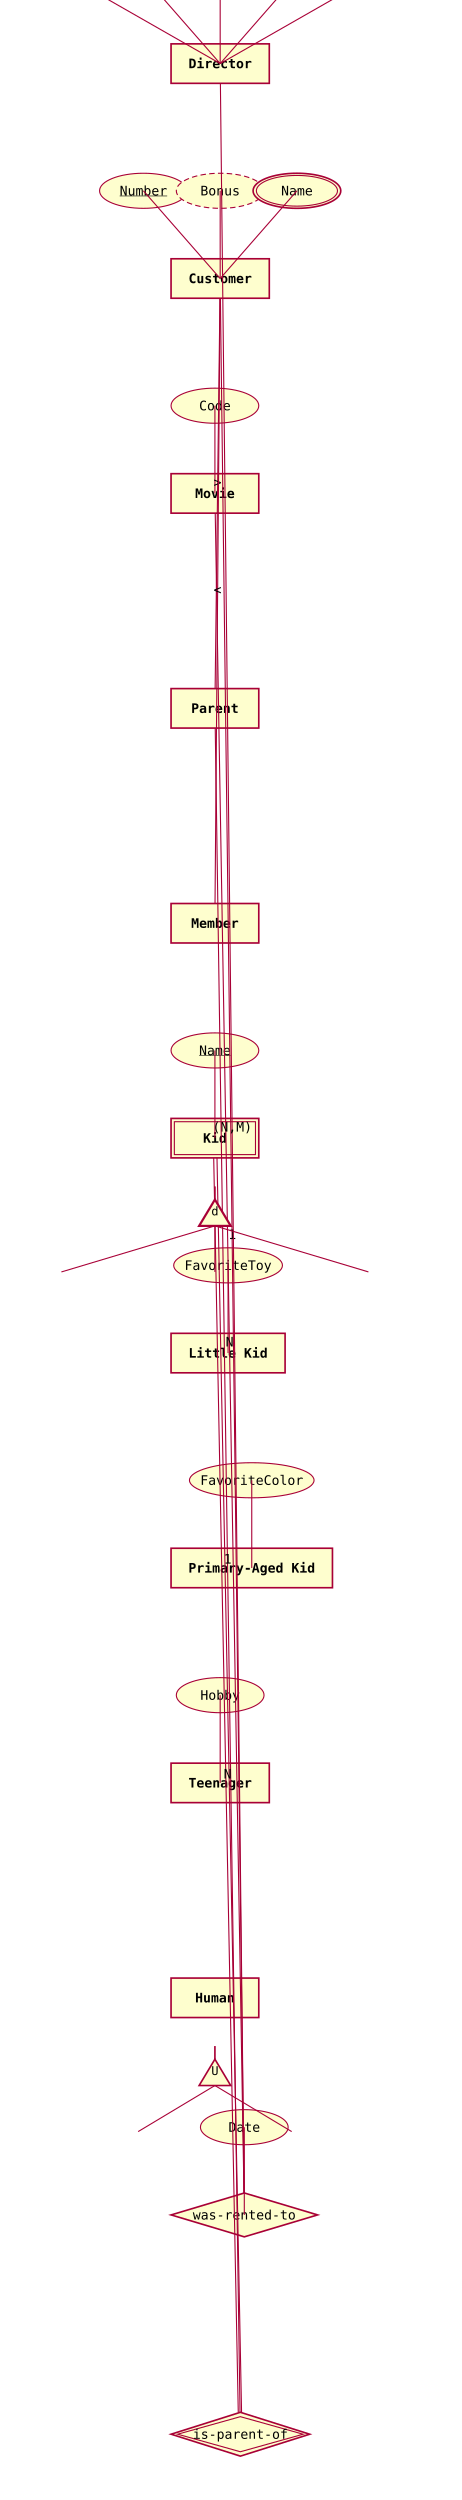
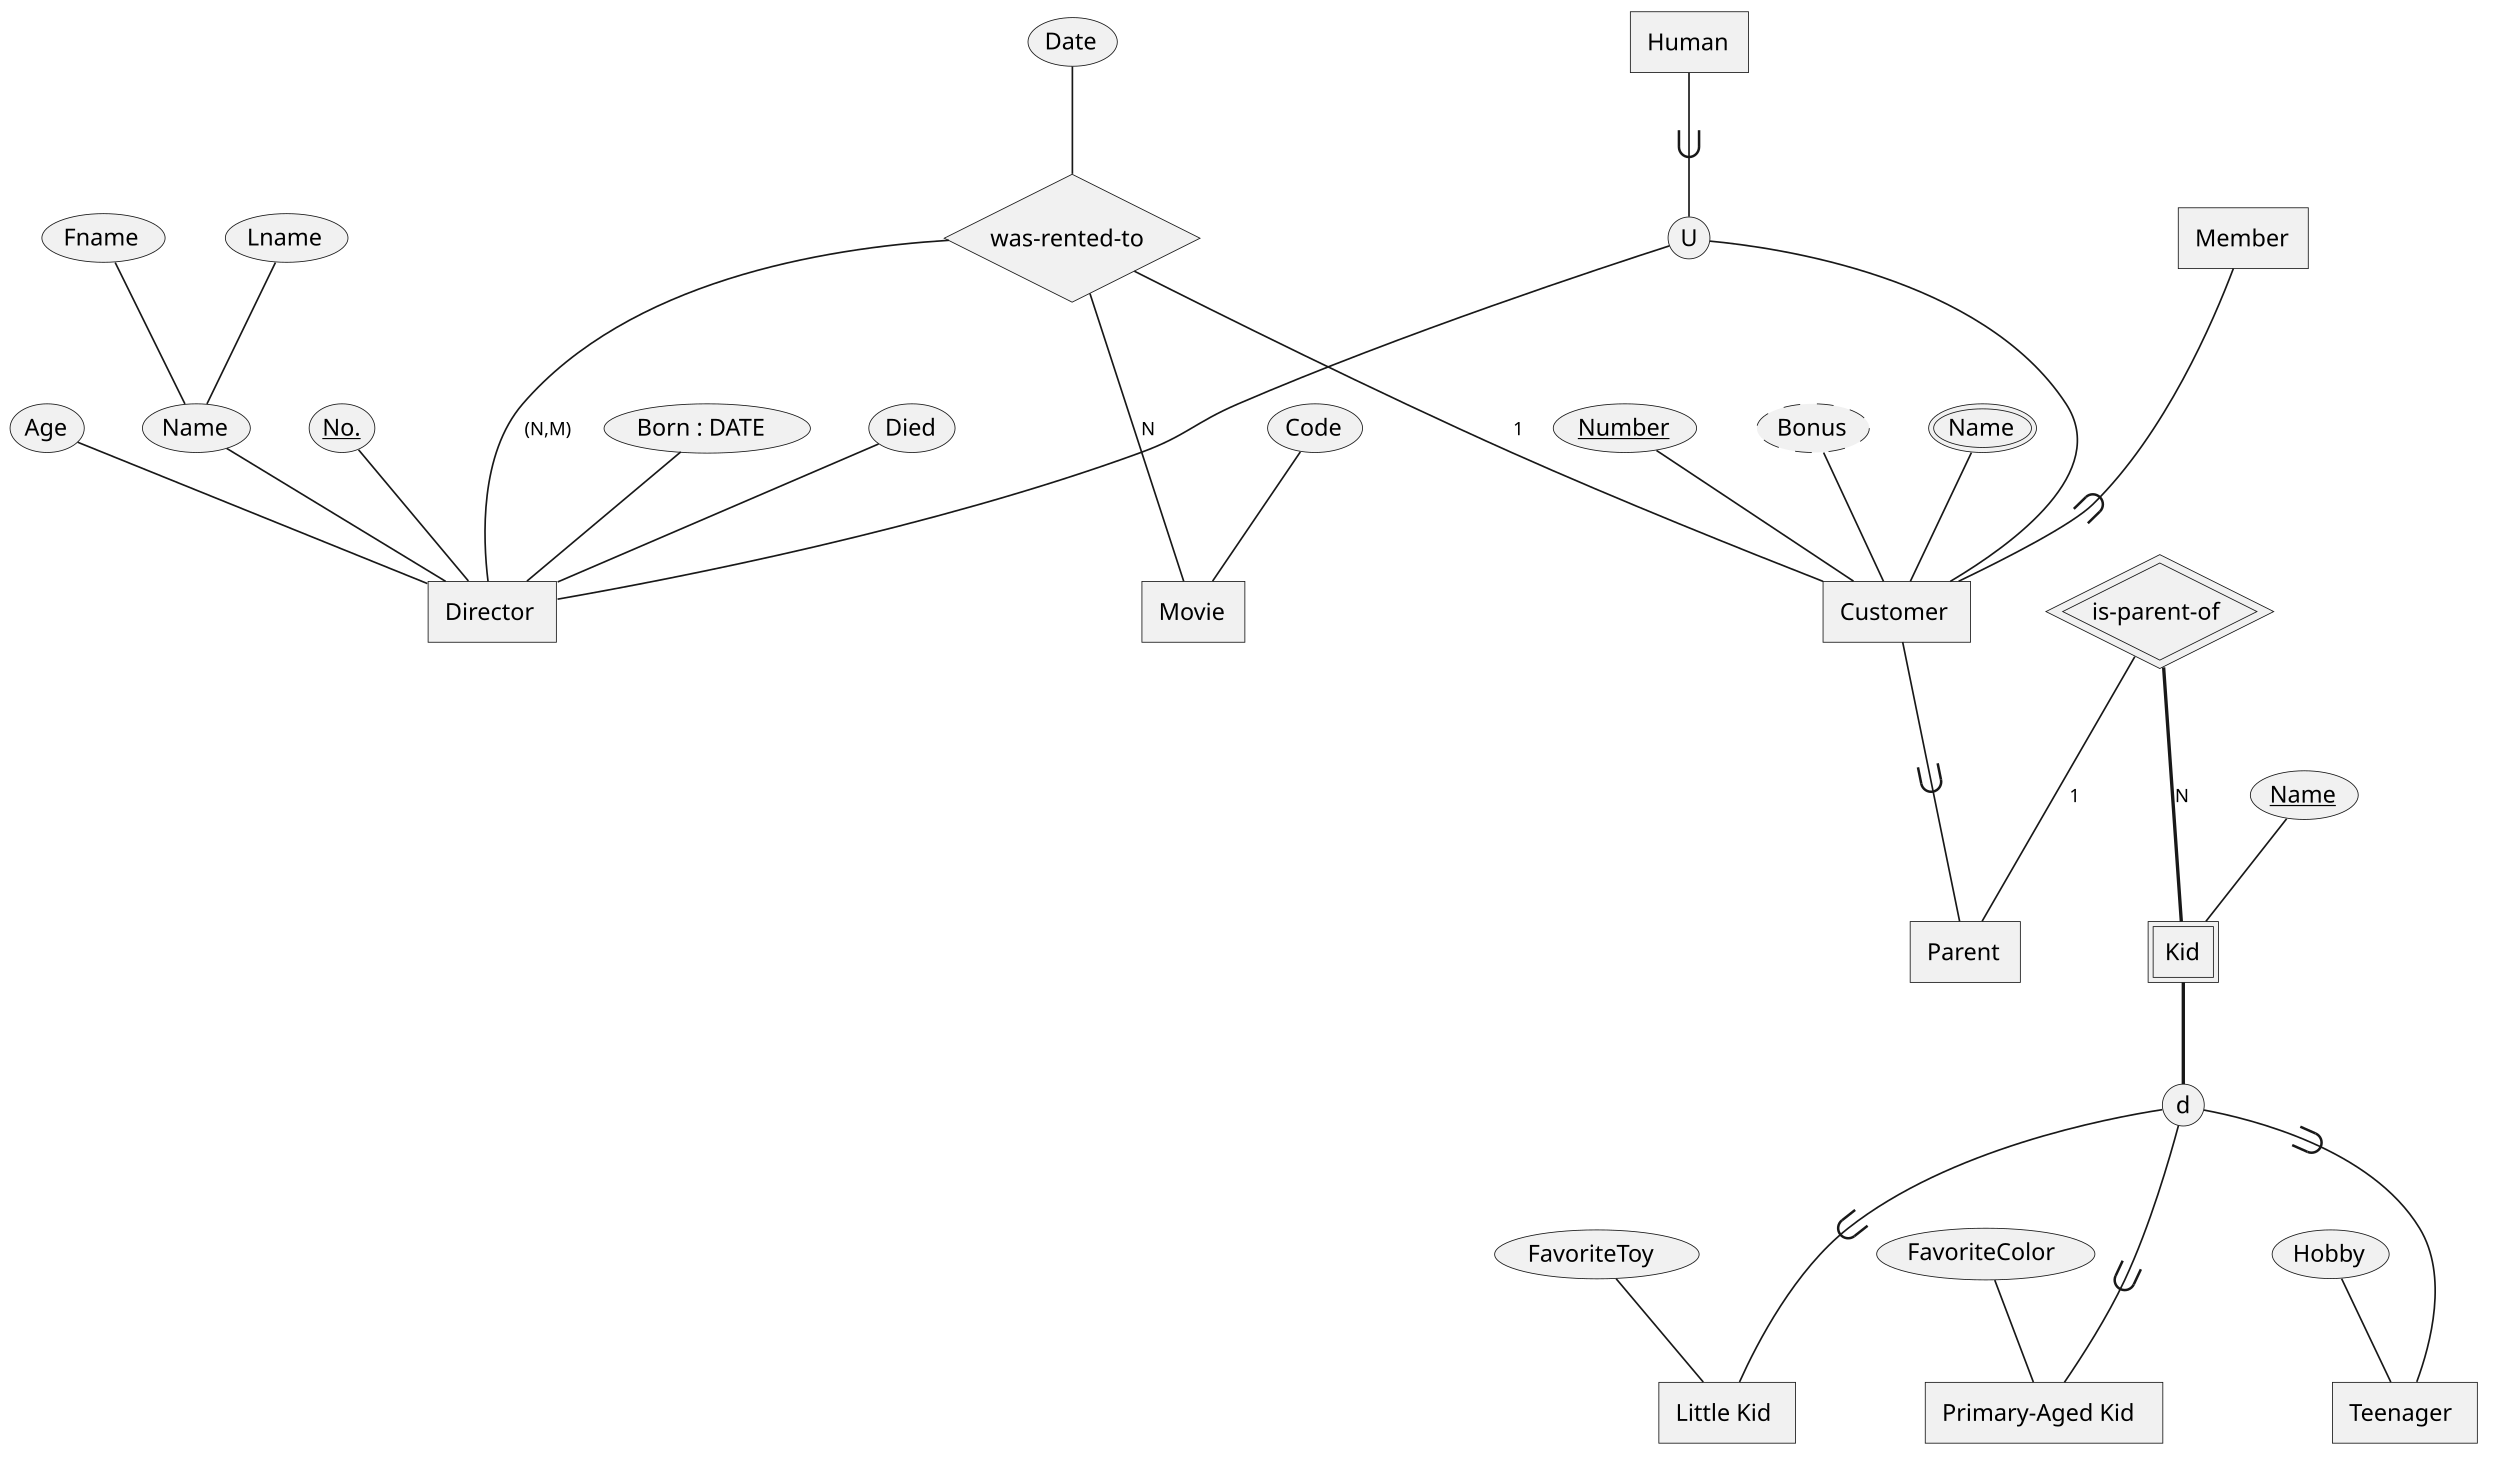
- <svg xmlns="http://www.w3.org/2000/svg" viewBox="0 0 421 2280" width="421" height="2280" font-family="monospace" font-size="12">
-   <defs>
- </defs>
-   <rect x="156.0" y="40.0" width="89.6" height="36.0" fill="#FEFECE" stroke="#A80036" stroke-width="1.5" />
-   <text x="200.8" y="62.2" text-anchor="middle" font-weight="bold" fill="#000000">Director</text>
-   <rect x="156.0" y="236.0" width="89.6" height="36.0" fill="#FEFECE" stroke="#A80036" stroke-width="1.5" />
-   <text x="200.8" y="258.2" text-anchor="middle" font-weight="bold" fill="#000000">Customer</text>
-   <rect x="156.0" y="432.0" width="80.0" height="36.0" fill="#FEFECE" stroke="#A80036" stroke-width="1.5" />
-   <text x="196.0" y="454.2" text-anchor="middle" font-weight="bold" fill="#000000">Movie</text>
-   <rect x="156.0" y="628.0" width="80.0" height="36.0" fill="#FEFECE" stroke="#A80036" stroke-width="1.5" />
-   <text x="196.0" y="650.2" text-anchor="middle" font-weight="bold" fill="#000000">Parent</text>
-   <rect x="156.0" y="824.0" width="80.0" height="36.0" fill="#FEFECE" stroke="#A80036" stroke-width="1.5" />
-   <text x="196.0" y="846.2" text-anchor="middle" font-weight="bold" fill="#000000">Member</text>
-   <rect x="156.0" y="1020.0" width="80.0" height="36.0" fill="#FEFECE" stroke="#A80036" stroke-width="1.5" />
-   <rect x="159.0" y="1023.0" width="74.0" height="30.0" fill="none" stroke="#A80036" stroke-width="1" />
-   <text x="196.0" y="1042.2" text-anchor="middle" font-weight="bold" fill="#000000">Kid</text>
-   <rect x="156.0" y="1216.0" width="104.0" height="36.0" fill="#FEFECE" stroke="#A80036" stroke-width="1.5" />
-   <text x="208.0" y="1238.2" text-anchor="middle" font-weight="bold" fill="#000000">Little Kid</text>
-   <rect x="156.0" y="1412.0" width="147.2" height="36.0" fill="#FEFECE" stroke="#A80036" stroke-width="1.5" />
-   <text x="229.6" y="1434.2" text-anchor="middle" font-weight="bold" fill="#000000">Primary-Aged Kid</text>
-   <rect x="156.0" y="1608.0" width="89.6" height="36.0" fill="#FEFECE" stroke="#A80036" stroke-width="1.5" />
-   <text x="200.8" y="1630.2" text-anchor="middle" font-weight="bold" fill="#000000">Teenager</text>
-   <rect x="156.0" y="1804.0" width="80.0" height="36.0" fill="#FEFECE" stroke="#A80036" stroke-width="1.5" />
-   <text x="196.0" y="1826.2" text-anchor="middle" font-weight="bold" fill="#000000">Human</text>
-   <polygon points="222.8,2000.0 289.6,2020.0 222.8,2040.0 156.0,2020.0" fill="#FEFECE" stroke="#A80036" stroke-width="1.5" />
-   <text x="222.8" y="2024.2" text-anchor="middle" fill="#000000">was-rented-to</text>
-   <polygon points="219.2,2200.0 282.4,2220.0 219.2,2240.0 156.0,2220.0" fill="#FEFECE" stroke="#A80036" stroke-width="1.5" />
-   <polygon points="219.2,2204.0 276.4,2220.0 219.2,2236.0 162.0,2220.0" fill="none" stroke="#A80036" stroke-width="1" />
-   <text x="219.2" y="2224.2" text-anchor="middle" fill="#000000">is-parent-of</text>
-   <ellipse cx="60.8" cy="-22.0" rx="40.0" ry="16.0" fill="#FEFECE" stroke="#A80036" stroke-width="1" />
-   <text x="60.8" y="-17.8" text-anchor="middle" fill="#000000" text-decoration="underline">No.</text>
-   <ellipse cx="130.8" cy="-22.0" rx="40.0" ry="16.0" fill="#FEFECE" stroke="#A80036" stroke-width="1" />
-   <text x="130.8" y="-17.8" text-anchor="middle" fill="#000000">Name</text>
-   <ellipse cx="106.3" cy="-70.0" rx="32.0" ry="12.8" fill="#FEFECE" stroke="#A80036" stroke-width="1" />
-   <text x="106.3" y="-65.8" text-anchor="middle" fill="#000000">Fname</text>
-   <line x1="130.8" y1="-38.0" x2="106.3" y2="-57.2" stroke="#A80036" stroke-width="1" />
-   <ellipse cx="155.3" cy="-70.0" rx="32.0" ry="12.8" fill="#FEFECE" stroke="#A80036" stroke-width="1" />
-   <text x="155.3" y="-65.8" text-anchor="middle" fill="#000000">Lname</text>
-   <line x1="130.8" y1="-38.0" x2="155.3" y2="-57.2" stroke="#A80036" stroke-width="1" />
-   <ellipse cx="200.8" cy="-22.0" rx="40.0" ry="16.0" fill="#FEFECE" stroke="#A80036" stroke-width="1" />
-   <text x="200.8" y="-17.8" text-anchor="middle" fill="#000000">Born</text>
-   <text x="200.8" y="-3.8" text-anchor="middle" font-size="10" font-style="italic" fill="#000000">DATE</text>
-   <ellipse cx="270.8" cy="-22.0" rx="40.0" ry="16.0" fill="#FEFECE" stroke="#A80036" stroke-width="1" />
-   <text x="270.8" y="-17.8" text-anchor="middle" fill="#000000">Died</text>
-   <ellipse cx="340.8" cy="-22.0" rx="40.0" ry="16.0" fill="#FEFECE" stroke="#A80036" stroke-width="1" />
-   <text x="340.8" y="-17.8" text-anchor="middle" fill="#000000">Age</text>
-   <ellipse cx="130.8" cy="174.0" rx="40.0" ry="16.0" fill="#FEFECE" stroke="#A80036" stroke-width="1" />
-   <text x="130.8" y="178.2" text-anchor="middle" fill="#000000" text-decoration="underline">Number</text>
-   <ellipse cx="200.8" cy="174.0" rx="40.0" ry="16.0" fill="#FEFECE" stroke="#A80036" stroke-width="1" stroke-dasharray="5,3" />
-   <text x="200.8" y="178.2" text-anchor="middle" fill="#000000">Bonus</text>
-   <ellipse cx="270.8" cy="174.0" rx="40.0" ry="16.0" fill="#FEFECE" stroke="#A80036" stroke-width="1.5" />
-   <ellipse cx="270.8" cy="174.0" rx="37.0" ry="14.0" fill="none" stroke="#A80036" stroke-width="1" />
-   <text x="270.8" y="178.2" text-anchor="middle" fill="#000000">Name</text>
-   <ellipse cx="196.0" cy="370.0" rx="40.0" ry="16.0" fill="#FEFECE" stroke="#A80036" stroke-width="1" />
-   <text x="196.0" y="374.2" text-anchor="middle" fill="#000000">Code</text>
-   <ellipse cx="196.0" cy="958.0" rx="40.0" ry="16.0" fill="#FEFECE" stroke="#A80036" stroke-width="1" />
-   <text x="196.0" y="962.2" text-anchor="middle" fill="#000000" text-decoration="underline">Name</text>
-   <ellipse cx="208.0" cy="1154.0" rx="49.6" ry="16.0" fill="#FEFECE" stroke="#A80036" stroke-width="1" />
-   <text x="208.0" y="1158.2" text-anchor="middle" fill="#000000">FavoriteToy</text>
-   <ellipse cx="229.6" cy="1350.0" rx="56.8" ry="16.0" fill="#FEFECE" stroke="#A80036" stroke-width="1" />
-   <text x="229.6" y="1354.2" text-anchor="middle" fill="#000000">FavoriteColor</text>
-   <ellipse cx="200.8" cy="1546.0" rx="40.0" ry="16.0" fill="#FEFECE" stroke="#A80036" stroke-width="1" />
-   <text x="200.8" y="1550.2" text-anchor="middle" fill="#000000">Hobby</text>
-   <ellipse cx="222.8" cy="1940.0" rx="40.0" ry="16.0" fill="#FEFECE" stroke="#A80036" stroke-width="1" />
-   <text x="222.8" y="1944.2" text-anchor="middle" fill="#000000">Date</text>
-   <line x1="200.8" y1="58.0" x2="60.8" y2="-22.0" stroke="#A80036" stroke-width="1" />
-   <line x1="200.8" y1="58.0" x2="130.8" y2="-22.0" stroke="#A80036" stroke-width="1" />
-   <line x1="200.8" y1="58.0" x2="200.8" y2="-22.0" stroke="#A80036" stroke-width="1" />
-   <line x1="200.8" y1="58.0" x2="270.8" y2="-22.0" stroke="#A80036" stroke-width="1" />
-   <line x1="200.8" y1="58.0" x2="340.8" y2="-22.0" stroke="#A80036" stroke-width="1" />
-   <line x1="200.8" y1="254.0" x2="130.8" y2="174.0" stroke="#A80036" stroke-width="1" />
-   <line x1="200.8" y1="254.0" x2="200.8" y2="174.0" stroke="#A80036" stroke-width="1" />
-   <line x1="200.8" y1="254.0" x2="270.8" y2="174.0" stroke="#A80036" stroke-width="1" />
-   <line x1="196.0" y1="450.0" x2="196.0" y2="370.0" stroke="#A80036" stroke-width="1" />
-   <line x1="196.0" y1="1038.0" x2="196.0" y2="958.0" stroke="#A80036" stroke-width="1" />
-   <line x1="208.0" y1="1234.0" x2="208.0" y2="1154.0" stroke="#A80036" stroke-width="1" />
-   <line x1="229.6" y1="1430.0" x2="229.6" y2="1350.0" stroke="#A80036" stroke-width="1" />
-   <line x1="200.8" y1="1626.0" x2="200.8" y2="1546.0" stroke="#A80036" stroke-width="1" />
-   <line x1="222.8" y1="2020.0" x2="222.8" y2="1940.0" stroke="#A80036" stroke-width="1" />
-   <line x1="222.6" y1="2000.0" x2="201.0" y2="272.0" stroke="#A80036" stroke-width="1" />
-   <text x="211.8" y="1130.0" text-anchor="middle" font-size="12" fill="#000000">1</text>
-   <line x1="222.5" y1="2000.0" x2="196.3" y2="468.0" stroke="#A80036" stroke-width="1" />
-   <text x="209.4" y="1228.0" text-anchor="middle" font-size="12" fill="#000000">N</text>
-   <line x1="222.6" y1="2000.0" x2="201.0" y2="76.0" stroke="#A80036" stroke-width="1" />
-   <text x="211.8" y="1032.0" text-anchor="middle" font-size="12" fill="#000000">(N,M)</text>
-   <line x1="200.6" y1="272.0" x2="196.2" y2="628.0" stroke="#A80036" stroke-width="1" />
-   <text x="198.4" y="444.0" text-anchor="middle" font-size="12" fill="#000000">&gt;</text>
-   <line x1="196.1" y1="824.0" x2="200.7" y2="272.0" stroke="#A80036" stroke-width="1" />
-   <text x="198.4" y="542.0" text-anchor="middle" font-size="12" fill="#000000">&lt;</text>
-   <line x1="218.9" y1="2200.0" x2="196.3" y2="664.0" stroke="#A80036" stroke-width="1" />
-   <text x="207.6" y="1426.0" text-anchor="middle" font-size="12" fill="#000000">1</text>
-   <line x1="220.3" y1="2200.0" x2="197.9" y2="1056.0" stroke="#A80036" stroke-width="1" />
-   <line x1="217.3" y1="2200.0" x2="194.9" y2="1056.0" stroke="#A80036" stroke-width="1" />
-   <text x="207.6" y="1622.0" text-anchor="middle" font-size="12" fill="#000000">N</text>
-   <polygon points="196.0,1094.0 210.4,1118.0 181.6,1118.0" fill="#FEFECE" stroke="#A80036" stroke-width="2" />
-   <text x="196.0" y="1108.4" text-anchor="middle" font-size="11" fill="#000000">d</text>
-   <line x1="196.0" y1="1082.0" x2="196.0" y2="1094.0" stroke="#A80036" stroke-width="1.5" />
-   <line x1="196.0" y1="1118.0" x2="56.0" y2="1160.0" stroke="#A80036" stroke-width="1" />
-   <line x1="196.0" y1="1118.0" x2="196.0" y2="1160.0" stroke="#A80036" stroke-width="1" />
-   <line x1="196.0" y1="1118.0" x2="336.0" y2="1160.0" stroke="#A80036" stroke-width="1" />
-   <polygon points="196.0,1878.0 210.4,1902.0 181.6,1902.0" fill="#FEFECE" stroke="#A80036" stroke-width="1.5" />
-   <text x="196.0" y="1892.4" text-anchor="middle" font-size="11" fill="#000000">U</text>
-   <line x1="196.0" y1="1866.0" x2="196.0" y2="1878.0" stroke="#A80036" stroke-width="1.5" />
-   <line x1="196.0" y1="1902.0" x2="126.0" y2="1944.0" stroke="#A80036" stroke-width="1" />
-   <line x1="196.0" y1="1902.0" x2="266.0" y2="1944.0" stroke="#A80036" stroke-width="1" />
+ <svg xmlns="http://www.w3.org/2000/svg" contentStyleType="text/css" data-diagram-type="CHEN_EER" height="875px" preserveAspectRatio="none" style="width:1492px;height:875px;background:#FFFFFF;" version="1.1" viewBox="0 0 1492 875" width="1492px" zoomAndPan="magnify">
+   <defs />
+   <g>
+     <g>
+       <rect fill="#F1F1F1" height="36.297" style="stroke:#181818;stroke-width:0.5;" width="76.547" x="255.5" y="347" />
+       <text fill="#000000" font-family="sans-serif" font-size="14" lengthAdjust="spacing" textLength="56.547" x="265.5" y="369.995">Director</text>
+     </g>
+     <g>
+       <ellipse cx="204.109" cy="255.524" fill="#F1F1F1" rx="19.609" ry="14.524" style="stroke:#181818;stroke-width:0.5;" />
+       <text fill="#000000" font-family="sans-serif" font-size="14" lengthAdjust="spacing" text-decoration="underline" textLength="23.488" x="192.365" y="259.995">No.</text>
+     </g>
+     <g>
+       <ellipse cx="117.205" cy="255.524" fill="#F1F1F1" rx="32.205" ry="14.524" style="stroke:#181818;stroke-width:0.5;" />
+       <text fill="#000000" font-family="sans-serif" font-size="14" lengthAdjust="spacing" textLength="41.303" x="96.554" y="259.995">Name</text>
+     </g>
+     <g>
+       <ellipse cx="61.769" cy="142.024" fill="#F1F1F1" rx="36.769" ry="14.524" style="stroke:#181818;stroke-width:0.5;" />
+       <text fill="#000000" font-family="sans-serif" font-size="14" lengthAdjust="spacing" textLength="47.756" x="37.891" y="146.495">Fname</text>
+     </g>
+     <g>
+       <ellipse cx="171.09" cy="142.024" fill="#F1F1F1" rx="36.59" ry="14.524" style="stroke:#181818;stroke-width:0.5;" />
+       <text fill="#000000" font-family="sans-serif" font-size="14" lengthAdjust="spacing" textLength="47.503" x="147.338" y="146.495">Lname</text>
+     </g>
+     <g>
+       <ellipse cx="422.076" cy="255.715" fill="#F1F1F1" rx="61.576" ry="14.715" style="stroke:#181818;stroke-width:0.5;" />
+       <text fill="#000000" font-family="sans-serif" font-size="14" lengthAdjust="spacing" textLength="84.171" x="379.99" y="259.995">Born : DATE</text>
+     </g>
+     <g>
+       <ellipse cx="544.248" cy="255.524" fill="#F1F1F1" rx="25.748" ry="14.524" style="stroke:#181818;stroke-width:0.5;" />
+       <text fill="#000000" font-family="sans-serif" font-size="14" lengthAdjust="spacing" textLength="32.17" x="528.163" y="259.995">Died</text>
+     </g>
+     <g>
+       <ellipse cx="28.146" cy="255.524" fill="#F1F1F1" rx="22.146" ry="14.524" style="stroke:#181818;stroke-width:0.5;" />
+       <text fill="#000000" font-family="sans-serif" font-size="14" lengthAdjust="spacing" textLength="27.077" x="14.608" y="259.995">Age</text>
+     </g>
+     <g>
+       <rect fill="#F1F1F1" height="36.297" style="stroke:#181818;stroke-width:0.5;" width="88.004" x="1088" y="347" />
+       <text fill="#000000" font-family="sans-serif" font-size="14" lengthAdjust="spacing" textLength="68.004" x="1098" y="369.995">Customer</text>
+     </g>
+     <g>
+       <ellipse cx="969.767" cy="255.524" fill="#F1F1F1" rx="42.767" ry="14.524" style="stroke:#181818;stroke-width:0.5;" />
+       <text fill="#000000" font-family="sans-serif" font-size="14" lengthAdjust="spacing" text-decoration="underline" textLength="56.239" x="941.648" y="259.995">Number</text>
+     </g>
+     <g>
+       <ellipse cx="1082.054" cy="255.524" fill="#F1F1F1" rx="33.554" ry="14.524" style="stroke:#181818;stroke-width:0.5;stroke-dasharray:10,10;" />
+       <text fill="#000000" font-family="sans-serif" font-size="14" lengthAdjust="spacing" textLength="43.21" x="1060.449" y="259.995">Bonus</text>
+     </g>
+     <g>
+       <ellipse cx="1183.205" cy="255.524" fill="#F1F1F1" rx="32.205" ry="14.524" style="stroke:#181818;stroke-width:0.5;" />
+       <ellipse cx="1183.205" cy="255.524" fill="#F1F1F1" rx="29.205" ry="11.524" style="stroke:#181818;stroke-width:0.5;" />
+       <text fill="#000000" font-family="sans-serif" font-size="14" lengthAdjust="spacing" textLength="41.303" x="1162.554" y="259.995">Name</text>
+     </g>
+     <g>
+       <rect fill="#F1F1F1" height="36.297" style="stroke:#181818;stroke-width:0.5;" width="61.433" x="681.5" y="347" />
+       <text fill="#000000" font-family="sans-serif" font-size="14" lengthAdjust="spacing" textLength="41.433" x="691.5" y="369.995">Movie</text>
+     </g>
+     <g>
+       <ellipse cx="784.843" cy="255.524" fill="#F1F1F1" rx="28.343" ry="14.524" style="stroke:#181818;stroke-width:0.5;" />
+       <text fill="#000000" font-family="sans-serif" font-size="14" lengthAdjust="spacing" textLength="35.841" x="766.923" y="259.995">Code</text>
+     </g>
+     <g>
+       <polygon fill="#F1F1F1" points="563.5,142.167,639.834,104,716.167,142.167,639.834,180.334" style="stroke:#181818;stroke-width:0.5;" />
+       <text fill="#000000" font-family="sans-serif" font-size="14" lengthAdjust="spacing" textLength="97.713" x="590.977" y="147.013">was-rented-to</text>
+     </g>
+     <g>
+       <ellipse cx="640.161" cy="25.024" fill="#F1F1F1" rx="26.661" ry="14.524" style="stroke:#181818;stroke-width:0.5;" />
+       <text fill="#000000" font-family="sans-serif" font-size="14" lengthAdjust="spacing" textLength="33.462" x="623.43" y="29.495">Date</text>
+     </g>
+     <g>
+       <rect fill="#F1F1F1" height="36.297" style="stroke:#181818;stroke-width:0.5;" width="65.753" x="1140" y="550" />
+       <text fill="#000000" font-family="sans-serif" font-size="14" lengthAdjust="spacing" textLength="45.753" x="1150" y="572.995">Parent</text>
+     </g>
+     <g>
+       <rect fill="#F1F1F1" height="36.297" style="stroke:#181818;stroke-width:0.5;" width="77.586" x="1300" y="124" />
+       <text fill="#000000" font-family="sans-serif" font-size="14" lengthAdjust="spacing" textLength="57.586" x="1310" y="146.995">Member</text>
+     </g>
+     <g>
+       <rect fill="#F1F1F1" height="36.297" style="stroke:#181818;stroke-width:0.5;" width="41.957" x="1282" y="550" />
+       <rect fill="#F1F1F1" height="30.297" style="stroke:#181818;stroke-width:0.5;" width="35.957" x="1285" y="553" />
+       <text fill="#000000" font-family="sans-serif" font-size="14" lengthAdjust="spacing" textLength="21.957" x="1292" y="572.995">Kid</text>
+     </g>
+     <g>
+       <ellipse cx="1375.205" cy="474.524" fill="#F1F1F1" rx="32.205" ry="14.524" style="stroke:#181818;stroke-width:0.5;" />
+       <text fill="#000000" font-family="sans-serif" font-size="14" lengthAdjust="spacing" text-decoration="underline" textLength="41.303" x="1354.554" y="478.995">Name</text>
+     </g>
+     <g>
+       <polygon fill="#F1F1F1" points="1221,364.983,1288.966,331,1356.933,364.983,1288.966,398.966" style="stroke:#181818;stroke-width:0.5;" />
+       <polygon fill="#F1F1F1" points="1231,364.983,1288.966,336,1346.933,364.983,1288.966,393.966" style="stroke:#181818;stroke-width:0.5;" />
+       <text fill="#000000" font-family="sans-serif" font-size="14" lengthAdjust="spacing" textLength="80.978" x="1248.477" y="369.83">is-parent-of</text>
+     </g>
+     <g>
+       <rect fill="#F1F1F1" height="36.297" style="stroke:#181818;stroke-width:0.5;" width="81.578" x="990" y="825" />
+       <text fill="#000000" font-family="sans-serif" font-size="14" lengthAdjust="spacing" textLength="61.578" x="1000" y="847.995">Little Kid</text>
+     </g>
+     <g>
+       <ellipse cx="953.026" cy="748.605" fill="#F1F1F1" rx="61.026" ry="14.605" style="stroke:#181818;stroke-width:0.5;" />
+       <text fill="#000000" font-family="sans-serif" font-size="14" lengthAdjust="spacing" textLength="82.633" x="911.709" y="752.995">FavoriteToy</text>
+     </g>
+     <g>
+       <rect fill="#F1F1F1" height="36.297" style="stroke:#181818;stroke-width:0.5;" width="141.769" x="1149" y="825" />
+       <text fill="#000000" font-family="sans-serif" font-size="14" lengthAdjust="spacing" textLength="121.769" x="1159" y="847.995">Primary-Aged Kid</text>
+     </g>
+     <g>
+       <ellipse cx="1185.119" cy="748.424" fill="#F1F1F1" rx="65.118" ry="15.424" style="stroke:#181818;stroke-width:0.5;" />
+       <text fill="#000000" font-family="sans-serif" font-size="14" lengthAdjust="spacing" textLength="93.782" x="1138.227" y="751.995">FavoriteColor</text>
+     </g>
+     <g>
+       <rect fill="#F1F1F1" height="36.297" style="stroke:#181818;stroke-width:0.5;" width="86.486" x="1392" y="825" />
+       <text fill="#000000" font-family="sans-serif" font-size="14" lengthAdjust="spacing" textLength="66.486" x="1402" y="847.995">Teenager</text>
+     </g>
+     <g>
+       <ellipse cx="1390.927" cy="748.524" fill="#F1F1F1" rx="34.927" ry="14.524" style="stroke:#181818;stroke-width:0.5;" />
+       <text fill="#000000" font-family="sans-serif" font-size="14" lengthAdjust="spacing" textLength="45.151" x="1368.351" y="752.995">Hobby</text>
+     </g>
+     <g>
+       <ellipse cx="1303" cy="659.5" fill="#F1F1F1" rx="12.5" ry="12.5" style="stroke:#181818;stroke-width:0.5;" />
+       <text fill="#000000" font-family="sans-serif" font-size="14" lengthAdjust="spacing" textLength="8.887" x="1298.557" y="664.347">d</text>
+     </g>
+     <g>
+       <rect fill="#F1F1F1" height="36.297" style="stroke:#181818;stroke-width:0.5;" width="70.49" x="973" y="7" />
+       <text fill="#000000" font-family="sans-serif" font-size="14" lengthAdjust="spacing" textLength="50.49" x="983" y="29.995">Human</text>
+     </g>
+     <g>
+       <ellipse cx="1008" cy="142" fill="#F1F1F1" rx="12.5" ry="12.5" style="stroke:#181818;stroke-width:0.5;" />
+       <text fill="#000000" font-family="sans-serif" font-size="14" lengthAdjust="spacing" textLength="10.247" x="1002.876" y="146.847">U</text>
+     </g>
+     <g class="link" data-entity-1="ent0003" data-entity-2="ent0002" data-link-type="association" data-source-line="3" id="lnk4">
+       <path d="M213.98,268.42 C229.9,287.44 261.15,324.76 279.53,346.72" fill="none" id="DIRECTOR/Number-DIRECTOR" style="stroke:#181818;stroke-width:1;" />
+     </g>
+     <g class="link" data-entity-1="ent0005" data-entity-2="ent0002" data-link-type="association" data-source-line="4" id="lnk6">
+       <path d="M135.28,267.6 C166.28,286.43 229.37,324.75 265.98,346.98" fill="none" id="DIRECTOR/Name-DIRECTOR" style="stroke:#181818;stroke-width:1;" />
+     </g>
+     <g class="link" data-entity-1="ent0007" data-entity-2="ent0005" data-link-type="association" data-source-line="5" id="lnk8">
+       <path d="M68.74,156.67 C79.36,178.19 99.83,219.7 110.37,241.06" fill="none" id="DIRECTOR/Name/Fname-DIRECTOR/Name" style="stroke:#181818;stroke-width:1;" />
+     </g>
+     <g class="link" data-entity-1="ent0009" data-entity-2="ent0005" data-link-type="association" data-source-line="6" id="lnk10">
+       <path d="M164.38,156.67 C153.96,178.19 133.86,219.7 123.51,241.06" fill="none" id="DIRECTOR/Name/Lname-DIRECTOR/Name" style="stroke:#181818;stroke-width:1;" />
+     </g>
+     <g class="link" data-entity-1="ent0011" data-entity-2="ent0002" data-link-type="association" data-source-line="8" id="lnk12">
+       <path d="M406.3,269.68 C383.21,289.08 340.04,325.33 314.48,346.8" fill="none" id="DIRECTOR/Born : DATE-DIRECTOR" style="stroke:#181818;stroke-width:1;" />
+     </g>
+     <g class="link" data-entity-1="ent0013" data-entity-2="ent0002" data-link-type="association" data-source-line="9" id="lnk14">
+       <path d="M524.38,264.94 C483.17,282.66 386.96,324.03 332.81,347.31" fill="none" id="DIRECTOR/Died-DIRECTOR" style="stroke:#181818;stroke-width:1;" />
+     </g>
+     <g class="link" data-entity-1="ent0015" data-entity-2="ent0002" data-link-type="association" data-source-line="10" id="lnk16">
+       <path d="M46.28,263.89 C89.13,281.2 196.78,324.71 255.06,348.26" fill="none" id="DIRECTOR/Age-DIRECTOR" style="stroke:#181818;stroke-width:1;" />
+     </g>
+     <g class="link" data-entity-1="ent0018" data-entity-2="ent0017" data-link-type="association" data-source-line="14" id="lnk19">
+       <path d="M988.58,268.83 C1017.51,288.02 1073.37,325.09 1106.19,346.87" fill="none" id="CUSTOMER/Number-CUSTOMER" style="stroke:#181818;stroke-width:1;" />
+     </g>
+     <g class="link" data-entity-1="ent0020" data-entity-2="ent0017" data-link-type="association" data-source-line="15" id="lnk21">
+       <path d="M1088.33,270.11 C1097.42,289.66 1114.17,325.67 1124.07,346.96" fill="none" id="CUSTOMER/Bonus-CUSTOMER" style="stroke:#181818;stroke-width:1;" />
+     </g>
+     <g class="link" data-entity-1="ent0022" data-entity-2="ent0017" data-link-type="association" data-source-line="16" id="lnk23">
+       <path d="M1176.54,270.11 C1167.27,289.66 1150.19,325.67 1140.09,346.96" fill="none" id="CUSTOMER/Name-CUSTOMER" style="stroke:#181818;stroke-width:1;" />
+     </g>
+     <g class="link" data-entity-1="ent0025" data-entity-2="ent0024" data-link-type="association" data-source-line="20" id="lnk26">
+       <path d="M776.05,269.68 C762.88,289.08 738.26,325.33 723.68,346.8" fill="none" id="MOVIE/Code-MOVIE" style="stroke:#181818;stroke-width:1;" />
+     </g>
+     <g class="link" data-entity-1="ent0028" data-entity-2="ent0027" data-link-type="association" data-source-line="24" id="lnk29">
+       <path d="M640,39.64 C640,55.35 640,81.81 640,103.75" fill="none" id="RENTED_TO/Date-RENTED_TO" style="stroke:#181818;stroke-width:1;" />
+     </g>
+     <g class="link" data-entity-1="ent0027" data-entity-2="ent0017" data-link-type="association" data-source-line="27" id="lnk30">
+       <path d="M676.96,161.84 C727.39,187.32 820.76,233.75 902,270 C966.01,298.56 1041.43,328.74 1087.99,346.97" fill="none" id="RENTED_TO-CUSTOMER" style="stroke:#181818;stroke-width:1;" />
+       <text fill="#000000" font-family="sans-serif" font-size="11" lengthAdjust="spacing" textLength="6.998" x="903" y="259.71">1</text>
+     </g>
+     <g class="link" data-entity-1="ent0027" data-entity-2="ent0024" data-link-type="association" data-source-line="28" id="lnk31">
+       <path d="M650.47,175.14 C665.95,222.66 694.42,310.04 706.43,346.89" fill="none" id="RENTED_TO-MOVIE" style="stroke:#181818;stroke-width:1;" />
+       <text fill="#000000" font-family="sans-serif" font-size="11" lengthAdjust="spacing" textLength="8.229" x="681" y="259.71">N</text>
+     </g>
+     <g class="link" data-entity-1="ent0027" data-entity-2="ent0002" data-link-type="association" data-source-line="29" id="lnk32">
+       <path d="M566.33,143.41 C490.65,148.09 375.26,167.83 312,241 C286.17,270.88 288.07,320.89 291.26,346.99" fill="none" id="RENTED_TO-DIRECTOR" style="stroke:#181818;stroke-width:1;" />
+       <text fill="#000000" font-family="sans-serif" font-size="11" lengthAdjust="spacing" textLength="29.799" x="313" y="259.71">(N,M)</text>
+     </g>
+     <g class="link" data-entity-1="ent0017" data-entity-2="ent0033" data-link-type="association" data-source-line="37" id="lnk35">
+       <path d="M1135.5,383.14 C1143.24,421.11 1161.78,511.97 1169.51,549.91" fill="none" id="CUSTOMER-PARENT" style="stroke:#181818;stroke-width:1;" />
+       <path d="M1146.63,467.735 A6,6 0 0 0 1158.388 465.337" fill="none" style="stroke:#181818;stroke-width:1.5;" />
+       <line style="stroke:#181818;stroke-width:1.5;" x1="1146.63" x2="1144.631" y1="467.735" y2="457.937" />
+       <line style="stroke:#181818;stroke-width:1.5;" x1="1158.388" x2="1156.389" y1="465.337" y2="455.539" />
+     </g>
+     <g class="link" data-entity-1="ent0034" data-entity-2="ent0017" data-link-type="association" data-source-line="38" id="lnk36">
+       <path d="M1332.88,160.24 C1321.01,191.66 1292.14,258.88 1249,301 C1236.58,313.13 1198.33,332.77 1168.91,346.9" fill="none" id="MEMBER-CUSTOMER" style="stroke:#181818;stroke-width:1;" />
+       <path d="M1253.192,305.293 A6,6 0 0 0 1244.808 296.707" fill="none" style="stroke:#181818;stroke-width:1.5;" />
+       <line style="stroke:#181818;stroke-width:1.5;" x1="1253.192" x2="1246.036" y1="305.293" y2="312.279" />
+       <line style="stroke:#181818;stroke-width:1.5;" x1="1244.808" x2="1237.653" y1="296.707" y2="303.693" />
+     </g>
+     <g class="link" data-entity-1="ent0038" data-entity-2="ent0037" data-link-type="association" data-source-line="41" id="lnk39">
+       <path d="M1364.68,488.61 C1352.01,504.72 1330.47,532.09 1316.49,549.86" fill="none" id="CHILD/Name-CHILD" style="stroke:#181818;stroke-width:1;" />
+     </g>
+     <g class="link" data-entity-1="ent0040" data-entity-2="ent0033" data-link-type="association" data-source-line="47" id="lnk41">
+       <path d="M1274.07,391.87 C1250.02,433.54 1203.34,514.42 1182.94,549.77" fill="none" id="PARENT_OF-PARENT" style="stroke:#181818;stroke-width:1;" />
+       <text fill="#000000" font-family="sans-serif" font-size="11" lengthAdjust="spacing" textLength="6.998" x="1235" y="478.71">1</text>
+     </g>
+     <g class="link" data-entity-1="ent0040" data-entity-2="ent0037" data-link-type="association" data-source-line="48" id="lnk42">
+       <path d="M1291.25,398.29 C1294.26,441.46 1299.48,516.42 1301.81,549.94" fill="none" id="PARENT_OF-CHILD" style="stroke:#181818;stroke-width:2;" />
+       <text fill="#000000" font-family="sans-serif" font-size="11" lengthAdjust="spacing" textLength="8.229" x="1298" y="478.71">N</text>
+     </g>
+     <g class="link" data-entity-1="ent0044" data-entity-2="ent0043" data-link-type="association" data-source-line="51" id="lnk45">
+       <path d="M964.51,763.15 C978.32,779.53 1001.5,807.02 1016.52,824.83" fill="none" id="TODDLER/FavoriteToy-TODDLER" style="stroke:#181818;stroke-width:1;" />
+     </g>
+     <g class="link" data-entity-1="ent0047" data-entity-2="ent0046" data-link-type="association" data-source-line="55" id="lnk48">
+       <path d="M1190.47,763.95 C1196.7,780.42 1206.87,807.3 1213.5,824.82" fill="none" id="PRIMARY_AGE/FavoriteColor-PRIMARY_AGE" style="stroke:#181818;stroke-width:1;" />
+     </g>
+     <g class="link" data-entity-1="ent0050" data-entity-2="ent0049" data-link-type="association" data-source-line="59" id="lnk51">
+       <path d="M1397.49,763.15 C1405.29,779.53 1418.36,807.02 1426.83,824.83" fill="none" id="TEEN/Hobby-TEEN" style="stroke:#181818;stroke-width:1;" />
+     </g>
+     <g class="link" data-entity-1="ent0037" data-entity-2="ent0052" data-link-type="association" data-source-line="62" id="lnk53">
+       <path d="M1303,586.26 C1303,604.14 1303,631.58 1303,646.98" fill="none" id="CHILD-CHILD/d TODDLER, PRIMARY_AGE, TEEN /center" style="stroke:#181818;stroke-width:2;" />
+     </g>
+     <g class="link" data-entity-1="ent0052" data-entity-2="ent0043" data-link-type="association" data-source-line="62" id="lnk54">
+       <path d="M1290.42,662.25 C1256.75,667.48 1163.05,685.68 1103,733 C1071.29,757.99 1048.87,800.92 1038.15,824.77" fill="none" id="CHILD/d TODDLER, PRIMARY_AGE, TEEN /center-TODDLER" style="stroke:#181818;stroke-width:1;" />
+       <path d="M1099.286,728.287 A6,6 0 0 0 1106.714 737.713" fill="none" style="stroke:#181818;stroke-width:1.5;" />
+       <line style="stroke:#181818;stroke-width:1.5;" x1="1099.286" x2="1107.141" y1="728.287" y2="722.098" />
+       <line style="stroke:#181818;stroke-width:1.5;" x1="1106.714" x2="1114.568" y1="737.713" y2="731.523" />
+     </g>
+     <g class="link" data-entity-1="ent0052" data-entity-2="ent0046" data-link-type="association" data-source-line="62" id="lnk55">
+       <path d="M1300.11,671.7 C1294.93,691.03 1283.15,731.72 1268,764 C1257.66,786.02 1242.54,809.58 1232.04,824.98" fill="none" id="CHILD/d TODDLER, PRIMARY_AGE, TEEN /center-PRIMARY_AGE" style="stroke:#181818;stroke-width:1;" />
+       <path d="M1262.569,761.451 A6,6 0 0 0 1273.431 766.549" fill="none" style="stroke:#181818;stroke-width:1.5;" />
+       <line style="stroke:#181818;stroke-width:1.5;" x1="1262.569" x2="1266.817" y1="761.451" y2="752.398" />
+       <line style="stroke:#181818;stroke-width:1.5;" x1="1273.431" x2="1277.68" y1="766.549" y2="757.497" />
+     </g>
+     <g class="link" data-entity-1="ent0052" data-entity-2="ent0049" data-link-type="association" data-source-line="62" id="lnk56">
+       <path d="M1315.31,662.48 C1343.99,667.84 1415.04,685.54 1444,733 C1461.31,761.36 1450.75,801.89 1442.33,824.69" fill="none" id="CHILD/d TODDLER, PRIMARY_AGE, TEEN /center-TEEN" style="stroke:#181818;stroke-width:1;" />
+       <path d="M1377.126,687.441 A6,6 0 0 0 1381.974 676.464" fill="none" style="stroke:#181818;stroke-width:1.5;" />
+       <line style="stroke:#181818;stroke-width:1.5;" x1="1377.126" x2="1367.978" y1="687.441" y2="683.401" />
+       <line style="stroke:#181818;stroke-width:1.5;" x1="1381.974" x2="1372.827" y1="676.464" y2="672.424" />
+     </g>
+     <g class="link" data-entity-1="ent0057" data-entity-2="ent0058" data-link-type="association" data-source-line="67" id="lnk59">
+       <path d="M1008,43.47 C1008,67.22 1008,109.06 1008,129.34" fill="none" id="PERSON-PERSON/U CUSTOMER, DIRECTOR /center" style="stroke:#181818;stroke-width:1;" />
+       <path d="M1002,87.706 A6,6 0 0 0 1014 87.706" fill="none" style="stroke:#181818;stroke-width:1.5;" />
+       <line style="stroke:#181818;stroke-width:1.5;" x1="1002" x2="1002" y1="87.706" y2="77.706" />
+       <line style="stroke:#181818;stroke-width:1.5;" x1="1014" x2="1014" y1="87.706" y2="77.706" />
+     </g>
+     <g class="link" data-entity-1="ent0058" data-entity-2="ent0017" data-link-type="association" data-source-line="67" id="lnk60">
+       <path d="M1020.42,143.91 C1059.95,147.57 1183.15,164.91 1233,241 C1259.5,281.45 1202.57,324.07 1163.89,347" fill="none" id="PERSON/U CUSTOMER, DIRECTOR /center-CUSTOMER" style="stroke:#181818;stroke-width:1;" />
+     </g>
+     <g class="link" data-entity-1="ent0058" data-entity-2="ent0002" data-link-type="association" data-source-line="67" id="lnk61">
+       <path d="M996.28,146.74 C958.46,158.91 836.47,199.04 739,241 C712.53,252.4 708.06,260.09 681,270 C557.32,315.28 403.41,345.22 332.75,357.58" fill="none" id="PERSON/U CUSTOMER, DIRECTOR /center-DIRECTOR" style="stroke:#181818;stroke-width:1;" />
+     </g>
+   </g>
</svg>
